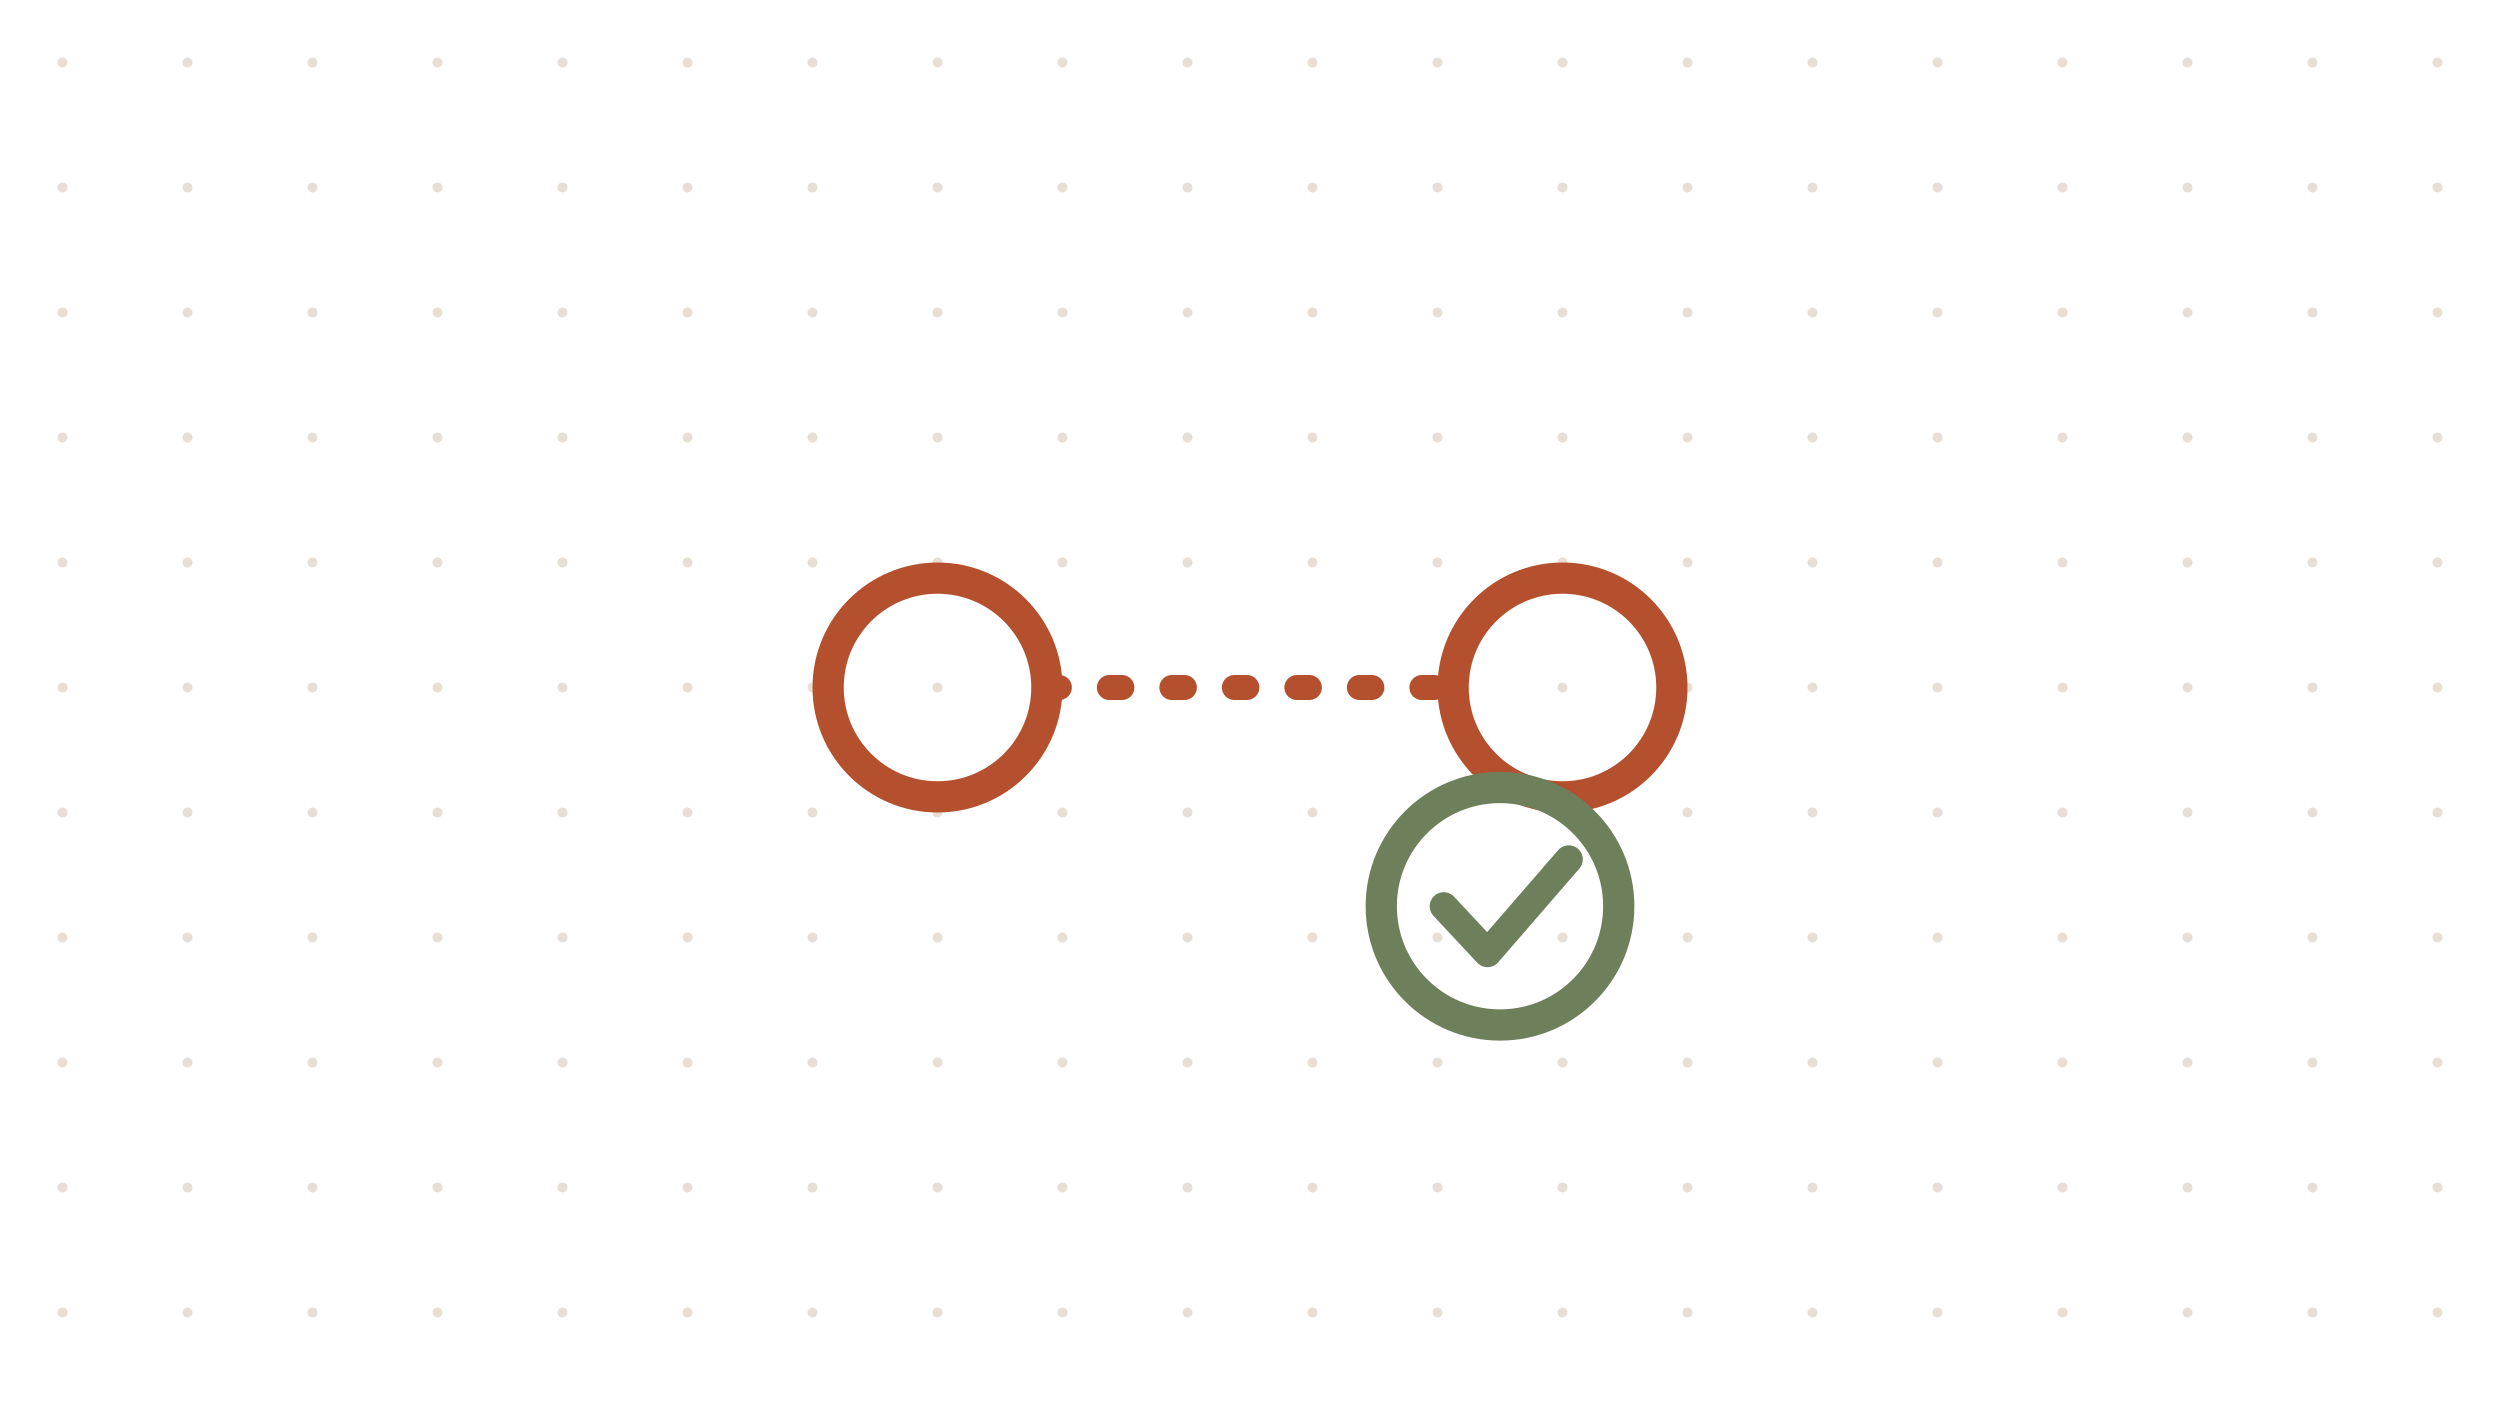
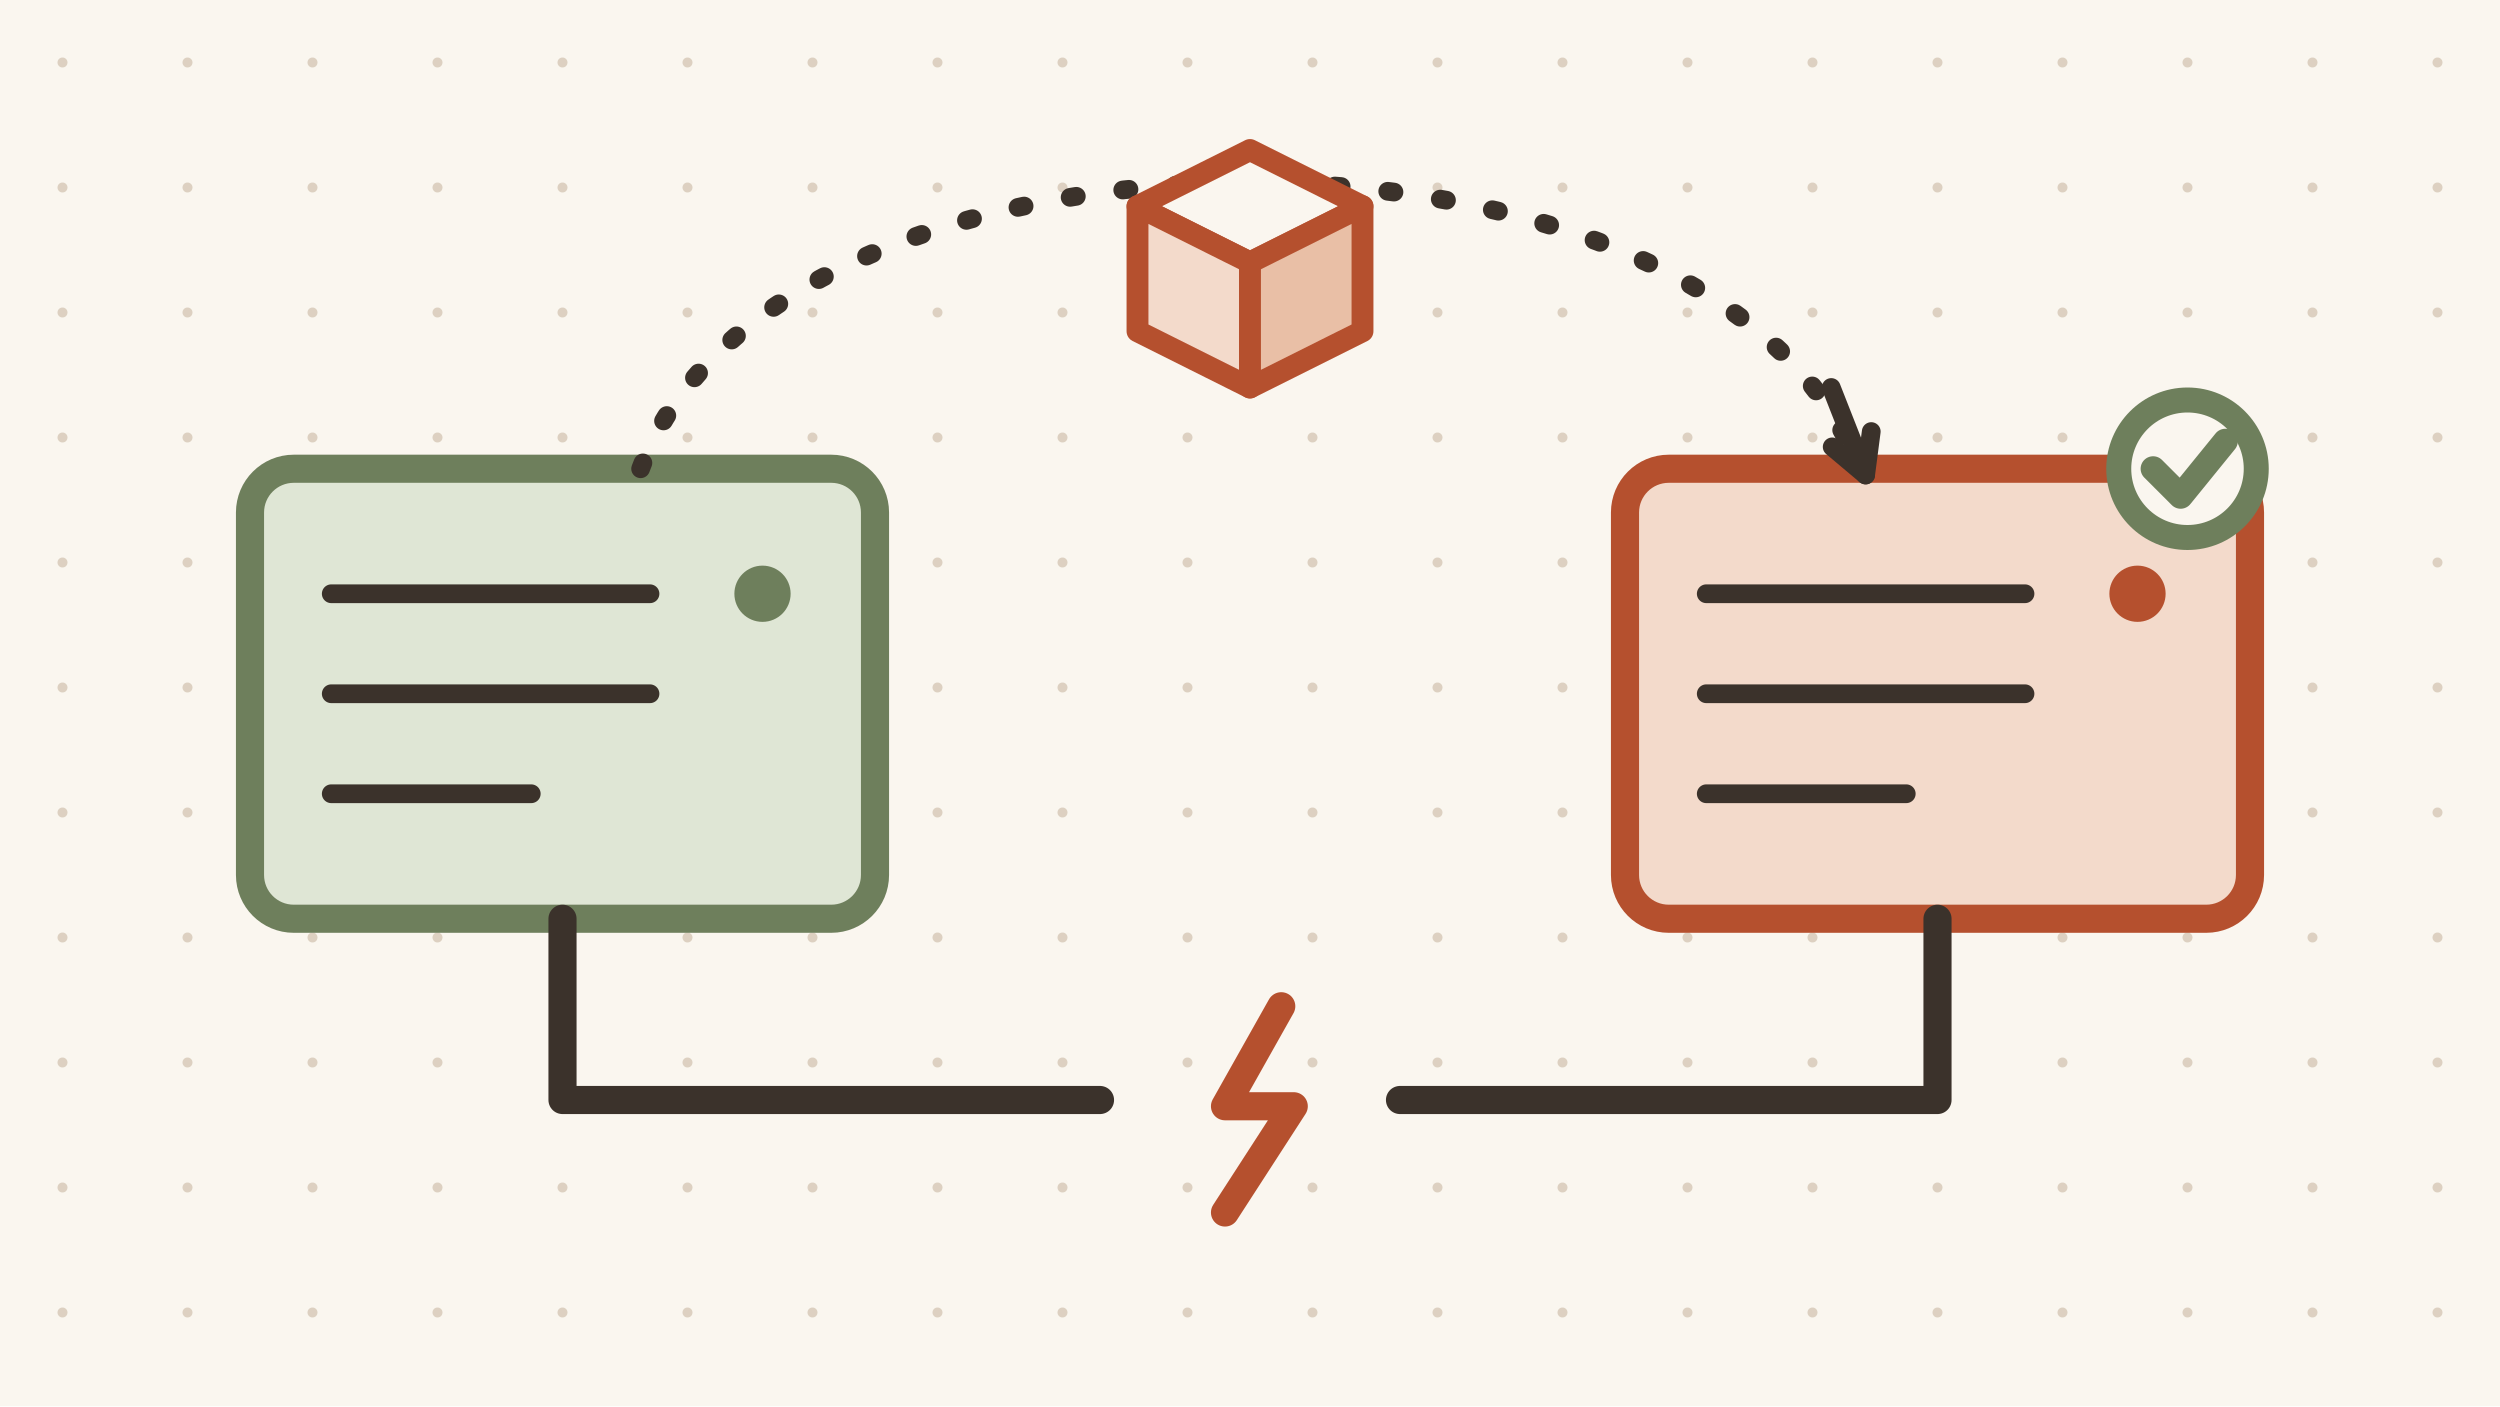
- <svg xmlns="http://www.w3.org/2000/svg" viewBox="0 0 800 450">
+ <svg xmlns="http://www.w3.org/2000/svg" viewBox="0 0 800 450" role="img" aria-label="A virtual machine moving between two hosts over a damaged network cable">
  <defs>
    <pattern id="dotgrid" width="40" height="40" patternUnits="userSpaceOnUse">
-       <circle cx="20" cy="20" r="1.6" fill="#C9B8A2" opacity="0.45" />
+       <circle cx="20" cy="20" r="1.6" fill="#C9B8A2" opacity="0.6" />
    </pattern>
  </defs>
+   <rect width="800" height="450" fill="#FAF6EF" />
  <rect width="800" height="450" fill="url(#dotgrid)" />
  <g fill="none" stroke-linecap="round" stroke-linejoin="round">
-     <circle cx="300" cy="220" r="35" stroke="#B5502E" stroke-width="10" />
-     <circle cx="500" cy="220" r="35" stroke="#B5502E" stroke-width="10" />
-     <line x1="335" y1="220" x2="465" y2="220" stroke="#B5502E" stroke-width="8" stroke-dasharray="4 16" />
-     <circle cx="480" cy="290" r="38" stroke="#6E7F5C" stroke-width="10" fill="none" />
-     <path d="M 462 290 L 476 305 L 502 275" stroke="#6E7F5C" stroke-width="9" />
+     <rect x="80" y="150" width="200" height="144" rx="14" stroke="#6E7F5C" stroke-width="9" fill="#DFE6D5" />
+     <rect x="520" y="150" width="200" height="144" rx="14" stroke="#B5502E" stroke-width="9" fill="#F3DACB" />
+     <line x1="106" y1="190" x2="208" y2="190" stroke="#3B322B" stroke-width="6" />
+     <line x1="106" y1="222" x2="208" y2="222" stroke="#3B322B" stroke-width="6" />
+     <line x1="106" y1="254" x2="170" y2="254" stroke="#3B322B" stroke-width="6" />
+     <circle cx="244" cy="190" r="7" stroke="#6E7F5C" stroke-width="4" fill="#6E7F5C" />
+     <line x1="546" y1="190" x2="648" y2="190" stroke="#3B322B" stroke-width="6" />
+     <line x1="546" y1="222" x2="648" y2="222" stroke="#3B322B" stroke-width="6" />
+     <line x1="546" y1="254" x2="610" y2="254" stroke="#3B322B" stroke-width="6" />
+     <circle cx="684" cy="190" r="7" stroke="#B5502E" stroke-width="4" fill="#B5502E" />
+     <path d="M 205 150 C 250 28 550 28 595 150" stroke="#3B322B" stroke-width="6" fill="none" stroke-dasharray="2 15" />
+     <line x1="586" y1="124" x2="597" y2="152" stroke="#3B322B" stroke-width="6" />
+     <path d="M 586.3 143.0 L 597 152 L 598.8 138.1" stroke="#3B322B" stroke-width="6" fill="none" />
+     <polygon points="400,48 436,66 400,84 364,66" stroke="#B5502E" stroke-width="7" fill="#FAF6EF" />
+     <polygon points="364,66 400,84 400,124 364,106" stroke="#B5502E" stroke-width="7" fill="#F3DACB" />
+     <polygon points="436,66 400,84 400,124 436,106" stroke="#B5502E" stroke-width="7" fill="#E9BFA6" />
+     <path d="M 180 294 V 352 H 352" stroke="#3B322B" stroke-width="9" fill="none" />
+     <path d="M 620 294 V 352 H 448" stroke="#3B322B" stroke-width="9" fill="none" />
+     <path d="M 410 322 L 392 354 L 414 354 L 392 388" stroke="#B5502E" stroke-width="9" fill="none" />
+     <circle cx="700" cy="150" r="22" stroke="#6E7F5C" stroke-width="8" fill="#FAF6EF" />
+     <path d="M 689.0 150.0 L 697.8 158.8 L 712.1 141.2" stroke="#6E7F5C" stroke-width="8" fill="none" />
  </g>
</svg>
